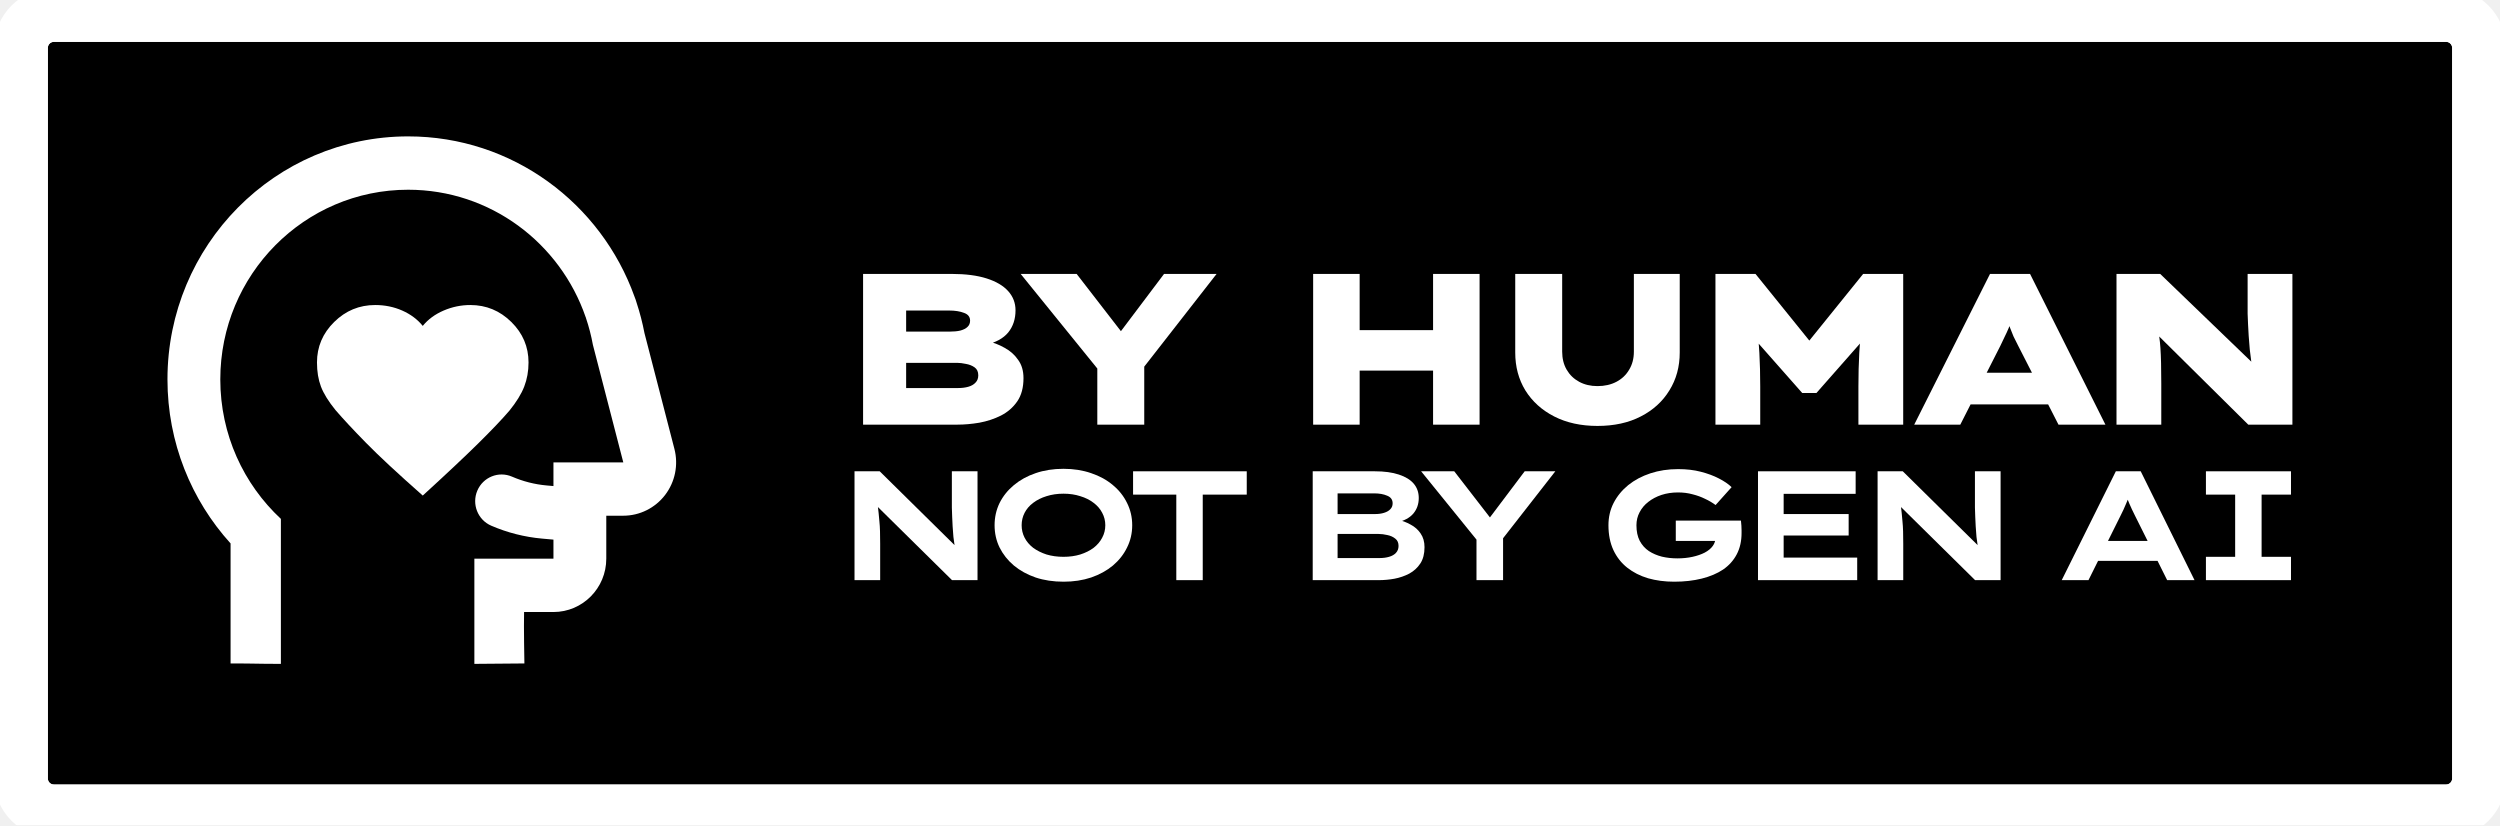
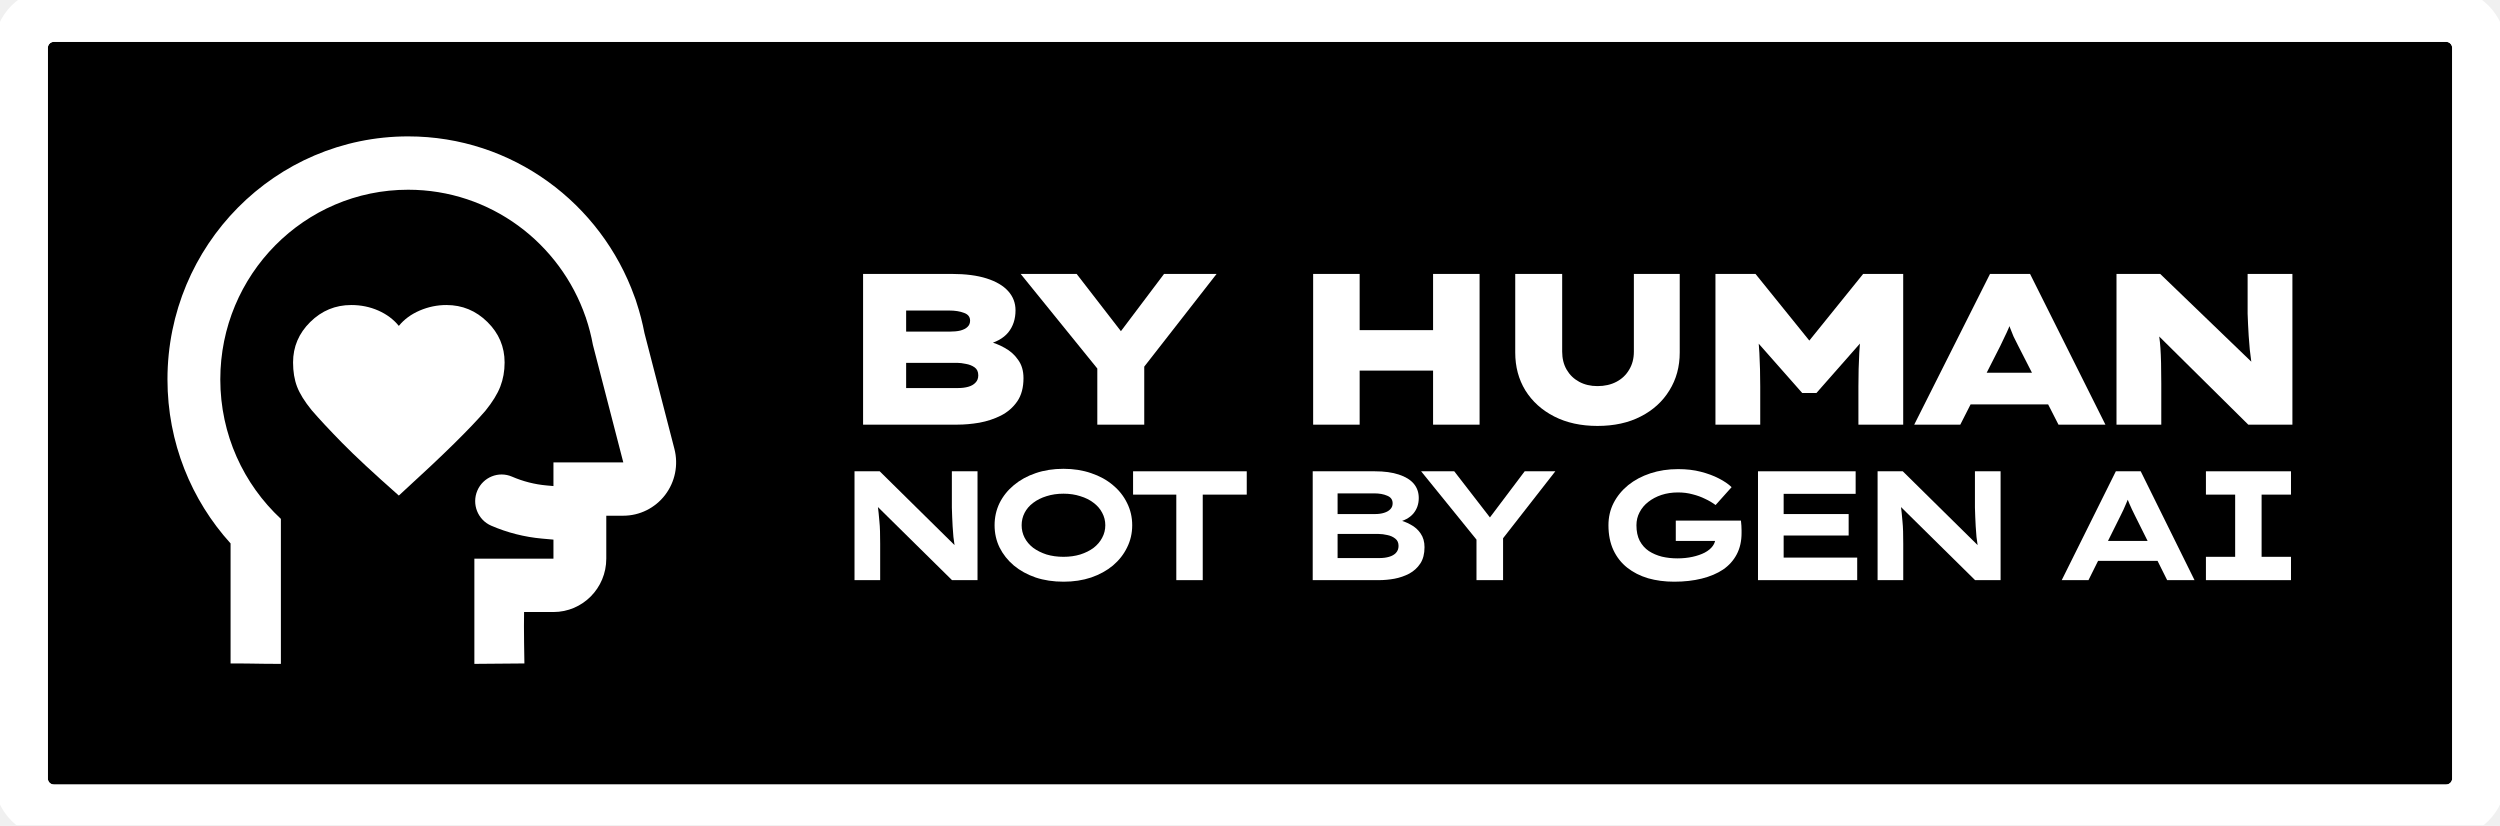
<svg xmlns="http://www.w3.org/2000/svg" width="418" height="138" viewBox="0 0 418 138" fill="none">
  <g clip-path="url(#clip0_32_103)">
    <mask id="path-1-outside-1_32_103" maskUnits="userSpaceOnUse" x="-1" y="-2" width="420" height="143" fill="black">
      <rect fill="white" x="-1" y="-2" width="420" height="143" />
-       <path d="M410 130.17C410 130.722 409.552 131.17 409 131.17H9C8.448 131.17 8 130.722 8 130.17V8C8 7.448 8.448 7 9 7H409C409.552 7 410 7.448 410 8V130.17Z" />
+       <path fill-rule="evenodd" clip-rule="evenodd" d="M410 130.17C410 130.722 409.552 131.17 409 131.17H9C8.448 131.17 8 130.722 8 130.17V8C8 7.448 8.448 7 9 7H409C409.552 7 410 7.448 410 8V130.17Z" />
    </mask>
-     <path d="M410 130.17C410 130.722 409.552 131.17 409 131.17H9C8.448 131.17 8 130.722 8 130.17V8C8 7.448 8.448 7 9 7H409C409.552 7 410 7.448 410 8V130.17Z" fill="black" style="fill:black;fill-opacity:1;" />
+     <path fill-rule="evenodd" clip-rule="evenodd" d="M410 130.17C410 130.722 409.552 131.17 409 131.17H9C8.448 131.17 8 130.722 8 130.17V8C8 7.448 8.448 7 9 7H409C409.552 7 410 7.448 410 8V130.17Z" fill="black" style="fill:black;fill-opacity:1;" />
    <path d="M409 131.17V122.17H9V131.17V140.17H409V131.17ZM8 130.17H17V8H8H-1V130.17H8ZM9 7V16H409V7V-2H9V7ZM410 8H401V130.17H410H419V8H410ZM409 7V16C404.582 16 401 12.418 401 8H410H419C419 2.477 414.523 -2 409 -2V7ZM8 8H17C17 12.418 13.418 16 9 16V7V-2C3.477 -2 -1 2.477 -1 8H8ZM9 131.17V122.17C13.418 122.17 17 125.752 17 130.17H8H-1C-1 135.693 3.477 140.17 9 140.17V131.17ZM409 131.17V140.17C414.523 140.17 419 135.693 419 130.17H410H401C401 125.752 404.582 122.17 409 122.17V131.17Z" fill="white" style="fill:white;fill-opacity:1;" mask="url(#path-1-outside-1_32_103)" />
-     <path d="M79.969 74.131C77.759 76.313 74.664 79.222 70.685 82.859C66.485 79.15 63.316 76.204 61.179 74.022C59.042 71.839 57.347 70.021 56.095 68.566C54.916 67.111 54.105 65.802 53.663 64.638C53.221 63.474 53 62.129 53 60.601C53 57.983 53.958 55.728 55.874 53.837C57.79 51.946 60.074 51 62.727 51C64.348 51 65.858 51.309 67.258 51.927C68.658 52.546 69.801 53.4 70.685 54.491C71.569 53.4 72.73 52.546 74.166 51.927C75.603 51.309 77.096 51 78.643 51C81.296 51 83.58 51.946 85.496 53.837C87.412 55.728 88.37 57.983 88.37 60.601C88.37 62.056 88.13 63.402 87.651 64.638C87.172 65.875 86.343 67.221 85.164 68.675C83.912 70.13 82.18 71.948 79.969 74.131Z" fill="white" style="fill:white;fill-opacity:1;" />
+     <path d="M75.969 74.131C73.759 76.313 70.664 79.222 66.685 82.859C62.485 79.15 59.316 76.204 57.179 74.022C55.042 71.839 53.347 70.021 52.095 68.566C50.916 67.111 50.105 65.802 49.663 64.638C49.221 63.474 49 62.129 49 60.601C49 57.983 49.958 55.728 51.874 53.837C53.79 51.946 56.074 51 58.727 51C60.348 51 61.858 51.309 63.258 51.927C64.658 52.546 65.801 53.4 66.685 54.491C67.569 53.4 68.73 52.546 70.166 51.927C71.603 51.309 73.096 51 74.643 51C77.296 51 79.58 51.946 81.496 53.837C83.412 55.728 84.37 57.983 84.37 60.601C84.37 62.056 84.13 63.402 83.651 64.638C83.172 65.875 82.343 67.221 81.164 68.675C79.912 70.13 78.18 71.948 75.969 74.131Z" fill="white" style="fill:white;fill-opacity:1;" />
    <path d="M68.244 22.804C85.678 22.804 100.5 33.992 106.097 49.618C106.228 49.938 106.341 50.268 106.436 50.606C106.979 52.256 107.42 53.95 107.752 55.681L112.762 75.055C113.453 77.728 112.878 80.574 111.205 82.761C109.532 84.947 106.95 86.227 104.214 86.227H101.371V93.411C101.371 98.337 97.416 102.33 92.537 102.33H87.626C87.56 104.762 87.679 110.887 87.68 110.929C87.642 110.929 81.981 110.991 79.314 110.999V93.411H92.537V90.224L90.638 90.054C87.706 89.793 84.833 89.063 82.128 87.893C79.886 86.922 78.847 84.301 79.808 82.037C80.769 79.773 83.365 78.724 85.607 79.694C87.454 80.493 89.413 80.992 91.414 81.17L92.537 81.269V77.308H104.214L99.133 57.659C98.853 56.125 98.465 54.63 97.976 53.182L97.936 53.029L97.929 53.046C93.668 40.634 81.987 31.723 68.244 31.723C50.897 31.723 36.834 45.921 36.834 63.435C36.834 72.658 40.737 80.96 46.964 86.755V111C42.535 110.996 42.925 110.929 38.552 110.929V90.86C32.007 83.64 28 74.005 28 63.435C28 40.995 46.018 22.804 68.244 22.804Z" fill="white" style="fill:white;fill-opacity:1;" />
    <path d="M144.307 71V45.8H159.139C161.443 45.8 163.387 46.052 164.971 46.556C166.555 47.06 167.755 47.768 168.571 48.68C169.387 49.592 169.795 50.66 169.795 51.884C169.795 53.348 169.387 54.584 168.571 55.592C167.755 56.576 166.507 57.26 164.827 57.644L164.971 56.996C166.027 57.236 167.023 57.62 167.959 58.148C168.895 58.652 169.651 59.324 170.227 60.164C170.827 60.98 171.127 62 171.127 63.224C171.127 64.808 170.779 66.104 170.083 67.112C169.387 68.12 168.475 68.912 167.347 69.488C166.243 70.04 165.043 70.436 163.747 70.676C162.475 70.892 161.251 71 160.075 71H144.307ZM151.507 64.88H160.219C160.843 64.88 161.407 64.808 161.911 64.664C162.415 64.52 162.811 64.292 163.099 63.98C163.411 63.668 163.567 63.26 163.567 62.756C163.567 62.156 163.363 61.712 162.955 61.424C162.547 61.136 162.067 60.944 161.515 60.848C160.963 60.728 160.471 60.668 160.039 60.668H151.507V64.88ZM151.507 55.448H158.743C159.463 55.448 160.075 55.388 160.579 55.268C161.107 55.124 161.503 54.92 161.767 54.656C162.055 54.392 162.199 54.044 162.199 53.612C162.199 52.988 161.863 52.556 161.191 52.316C160.519 52.052 159.679 51.92 158.671 51.92H151.507V55.448Z" fill="white" style="fill:white;fill-opacity:1;" />
    <path d="M183.47 71V59.732L184.19 62.504L170.654 45.8H180.014L189.842 58.508H185.054L194.63 45.8H203.414L191.138 61.532L191.318 59.444V71H183.47Z" fill="white" style="fill:white;fill-opacity:1;" />
    <path d="M239.61 71V45.8H247.386V71H239.61ZM219.558 71V45.8H227.334V71H219.558ZM222.474 61.964L222.546 55.196H244.002V61.964H222.474Z" fill="white" style="fill:white;fill-opacity:1;" />
    <path d="M267.099 71.216C264.339 71.216 261.927 70.688 259.863 69.632C257.799 68.576 256.191 67.124 255.039 65.276C253.911 63.428 253.347 61.316 253.347 58.94V45.8H261.195V58.796C261.195 59.948 261.447 60.956 261.951 61.82C262.455 62.684 263.151 63.356 264.039 63.836C264.927 64.316 265.947 64.556 267.099 64.556C268.299 64.556 269.355 64.316 270.267 63.836C271.179 63.356 271.887 62.684 272.391 61.82C272.919 60.956 273.183 59.948 273.183 58.796V45.8H280.851V58.94C280.851 61.316 280.275 63.428 279.123 65.276C277.995 67.124 276.399 68.576 274.335 69.632C272.295 70.688 269.883 71.216 267.099 71.216Z" fill="white" style="fill:white;fill-opacity:1;" />
    <path d="M286.823 71V45.8H293.519L305.003 60.02H300.035L311.519 45.8H318.215V71H310.727V64.628C310.727 62.636 310.775 60.764 310.871 59.012C310.967 57.26 311.159 55.472 311.447 53.648L312.203 56.06L303.707 65.708H301.331L292.691 55.916L293.591 53.648C293.879 55.472 294.071 57.26 294.167 59.012C294.263 60.764 294.311 62.636 294.311 64.628V71H286.823Z" fill="white" style="fill:white;fill-opacity:1;" />
    <path d="M320.058 71L332.73 45.8H339.426L352.026 71H344.178L337.446 57.824C337.158 57.248 336.894 56.72 336.654 56.24C336.438 55.736 336.246 55.256 336.078 54.8C335.91 54.344 335.754 53.912 335.61 53.504C335.466 53.072 335.334 52.652 335.214 52.244H336.762C336.642 52.676 336.498 53.12 336.33 53.576C336.186 54.008 336.018 54.452 335.826 54.908C335.634 55.364 335.418 55.832 335.178 56.312C334.962 56.792 334.722 57.296 334.458 57.824L327.762 71H320.058ZM326.142 67.616L328.518 62.324H343.71L344.718 67.616H326.142Z" fill="white" style="fill:white;fill-opacity:1;" />
    <path d="M353.878 71V45.8H361.186L377.818 61.82L376.522 61.316C376.378 60.236 376.258 59.276 376.162 58.436C376.09 57.596 376.03 56.84 375.982 56.168C375.934 55.472 375.898 54.824 375.874 54.224C375.85 53.624 375.826 53.024 375.802 52.424C375.802 51.824 375.802 51.176 375.802 50.48V45.8H383.29V71H375.91L358.09 53.36L360.646 54.224C360.718 54.512 360.79 54.836 360.862 55.196C360.934 55.532 360.994 55.94 361.042 56.42C361.114 56.9 361.174 57.488 361.222 58.184C361.27 58.88 361.306 59.72 361.33 60.704C361.354 61.664 361.366 62.804 361.366 64.124V71H353.878Z" fill="white" style="fill:white;fill-opacity:1;" />
    <path d="M142.875 97V78.8H147.087L160.269 91.8L159.671 91.67C159.567 91.011 159.48 90.379 159.411 89.772C159.359 89.165 159.316 88.585 159.281 88.03C159.246 87.475 159.22 86.938 159.203 86.418C159.186 85.898 159.168 85.378 159.151 84.858C159.151 84.338 159.151 83.818 159.151 83.298V78.8H163.441V97H159.177L145.579 83.584L146.645 83.766C146.697 84.026 146.74 84.321 146.775 84.65C146.827 84.979 146.87 85.352 146.905 85.768C146.957 86.184 147 86.652 147.035 87.172C147.087 87.675 147.122 88.238 147.139 88.862C147.156 89.486 147.165 90.171 147.165 90.916V97H142.875Z" fill="white" style="fill:white;fill-opacity:1;" />
    <path d="M177.839 97.26C176.123 97.26 174.563 97.026 173.159 96.558C171.755 96.073 170.542 95.405 169.519 94.556C168.496 93.689 167.699 92.684 167.127 91.54C166.572 90.396 166.295 89.157 166.295 87.822C166.295 86.487 166.572 85.248 167.127 84.104C167.699 82.96 168.496 81.963 169.519 81.114C170.559 80.247 171.772 79.58 173.159 79.112C174.563 78.627 176.114 78.384 177.813 78.384C179.494 78.384 181.037 78.627 182.441 79.112C183.845 79.58 185.058 80.247 186.081 81.114C187.104 81.963 187.892 82.96 188.447 84.104C189.019 85.248 189.305 86.487 189.305 87.822C189.305 89.157 189.019 90.396 188.447 91.54C187.892 92.684 187.104 93.689 186.081 94.556C185.058 95.405 183.845 96.073 182.441 96.558C181.037 97.026 179.503 97.26 177.839 97.26ZM177.813 93.1C178.836 93.1 179.772 92.97 180.621 92.71C181.488 92.433 182.233 92.06 182.857 91.592C183.481 91.107 183.958 90.543 184.287 89.902C184.634 89.261 184.807 88.567 184.807 87.822C184.807 87.077 184.634 86.383 184.287 85.742C183.958 85.101 183.481 84.546 182.857 84.078C182.233 83.593 181.488 83.22 180.621 82.96C179.772 82.683 178.836 82.544 177.813 82.544C176.79 82.544 175.846 82.683 174.979 82.96C174.13 83.22 173.384 83.593 172.743 84.078C172.119 84.546 171.642 85.101 171.313 85.742C170.984 86.383 170.819 87.077 170.819 87.822C170.819 88.567 170.984 89.261 171.313 89.902C171.642 90.543 172.119 91.107 172.743 91.592C173.384 92.06 174.13 92.433 174.979 92.71C175.846 92.97 176.79 93.1 177.813 93.1Z" fill="white" style="fill:white;fill-opacity:1;" />
    <path d="M196.678 97V82.7H189.45V78.8H208.456V82.7H201.098V97H196.678Z" fill="white" style="fill:white;fill-opacity:1;" />
    <path d="M219.485 97V78.8H229.859C231.453 78.8 232.797 78.982 233.889 79.346C234.998 79.71 235.83 80.221 236.385 80.88C236.939 81.539 237.217 82.336 237.217 83.272C237.217 84.277 236.913 85.144 236.307 85.872C235.7 86.583 234.781 87.077 233.551 87.354L233.681 86.886C234.461 87.059 235.189 87.337 235.865 87.718C236.558 88.082 237.113 88.576 237.529 89.2C237.962 89.824 238.179 90.587 238.179 91.488C238.179 92.597 237.945 93.507 237.477 94.218C237.009 94.929 236.393 95.492 235.631 95.908C234.868 96.307 234.036 96.593 233.135 96.766C232.251 96.922 231.384 97 230.535 97H219.485ZM223.645 93.308H230.639C231.245 93.308 231.783 93.239 232.251 93.1C232.736 92.961 233.117 92.745 233.395 92.45C233.689 92.138 233.837 91.748 233.837 91.28C233.837 90.743 233.655 90.335 233.291 90.058C232.927 89.763 232.485 89.564 231.965 89.46C231.445 89.339 230.959 89.278 230.509 89.278H223.645V93.308ZM223.645 85.95H229.911C230.483 85.95 230.985 85.881 231.419 85.742C231.869 85.603 232.216 85.404 232.459 85.144C232.719 84.884 232.849 84.555 232.849 84.156C232.849 83.549 232.545 83.125 231.939 82.882C231.349 82.622 230.621 82.492 229.755 82.492H223.645V85.95Z" fill="white" style="fill:white;fill-opacity:1;" />
    <path d="M246.868 97V88.862L247.388 90.864L237.612 78.8H243.15L250.248 87.978H248.012L254.928 78.8H260.05L251.184 90.162L251.314 88.654V97H246.868Z" fill="white" style="fill:white;fill-opacity:1;" />
    <path d="M279.931 97.26C278.354 97.26 276.898 97.069 275.563 96.688C274.228 96.289 273.067 95.7 272.079 94.92C271.091 94.14 270.32 93.161 269.765 91.982C269.21 90.786 268.933 89.399 268.933 87.822C268.933 86.47 269.219 85.231 269.791 84.104C270.38 82.96 271.195 81.963 272.235 81.114C273.292 80.265 274.532 79.606 275.953 79.138C277.374 78.67 278.917 78.436 280.581 78.436C281.985 78.436 283.25 78.583 284.377 78.878C285.521 79.173 286.526 79.545 287.393 79.996C288.277 80.447 288.988 80.932 289.525 81.452L286.847 84.442C286.31 84.043 285.72 83.697 285.079 83.402C284.455 83.09 283.762 82.839 282.999 82.648C282.254 82.44 281.439 82.336 280.555 82.336C279.567 82.336 278.648 82.475 277.799 82.752C276.967 83.029 276.23 83.419 275.589 83.922C274.965 84.407 274.48 84.988 274.133 85.664C273.786 86.323 273.613 87.042 273.613 87.822C273.613 88.845 273.795 89.711 274.159 90.422C274.54 91.133 275.052 91.705 275.693 92.138C276.334 92.554 277.062 92.866 277.877 93.074C278.692 93.265 279.55 93.36 280.451 93.36C281.37 93.36 282.219 93.273 282.999 93.1C283.779 92.927 284.455 92.693 285.027 92.398C285.616 92.086 286.067 91.713 286.379 91.28C286.691 90.847 286.838 90.37 286.821 89.85V89.356L287.419 90.448H280.191V87.042H291.085C291.12 87.302 291.146 87.588 291.163 87.9C291.18 88.195 291.189 88.455 291.189 88.68C291.189 88.905 291.189 89.053 291.189 89.122C291.189 90.474 290.92 91.661 290.383 92.684C289.846 93.707 289.083 94.556 288.095 95.232C287.107 95.891 285.92 96.393 284.533 96.74C283.146 97.087 281.612 97.26 279.931 97.26Z" fill="white" style="fill:white;fill-opacity:1;" />
    <path d="M293.936 97V78.8H310.264V82.57H298.226V93.23H310.524V97H293.936ZM296.276 89.538V85.95H309.094V89.538H296.276Z" fill="white" style="fill:white;fill-opacity:1;" />
    <path d="M313.933 97V78.8H318.145L331.327 91.8L330.729 91.67C330.625 91.011 330.538 90.379 330.469 89.772C330.417 89.165 330.373 88.585 330.339 88.03C330.304 87.475 330.278 86.938 330.261 86.418C330.243 85.898 330.226 85.378 330.209 84.858C330.209 84.338 330.209 83.818 330.209 83.298V78.8H334.499V97H330.235L316.637 83.584L317.703 83.766C317.755 84.026 317.798 84.321 317.833 84.65C317.885 84.979 317.928 85.352 317.963 85.768C318.015 86.184 318.058 86.652 318.093 87.172C318.145 87.675 318.179 88.238 318.197 88.862C318.214 89.486 318.223 90.171 318.223 90.916V97H313.933Z" fill="white" style="fill:white;fill-opacity:1;" />
    <path d="M344.721 97L353.769 78.8H357.929L366.925 97H362.349L356.967 86.21C356.776 85.829 356.603 85.473 356.447 85.144C356.291 84.797 356.143 84.468 356.005 84.156C355.866 83.827 355.736 83.506 355.615 83.194C355.511 82.865 355.398 82.527 355.277 82.18L356.291 82.154C356.169 82.518 356.039 82.873 355.901 83.22C355.779 83.549 355.641 83.879 355.485 84.208C355.346 84.537 355.199 84.875 355.043 85.222C354.887 85.551 354.722 85.889 354.549 86.236L349.193 97H344.721ZM348.907 93.776L350.363 90.448H361.257L361.855 93.776H348.907Z" fill="white" style="fill:white;fill-opacity:1;" />
    <path d="M368.831 97V93.1H373.719V82.7H368.831V78.8H383.053V82.7H378.139V93.1H383.053V97H368.831Z" fill="white" style="fill:white;fill-opacity:1;" />
  </g>
  <defs>
    <clipPath id="clip0_32_103">
      <rect width="418" height="138" fill="white" style="fill:white;fill-opacity:1;" />
    </clipPath>
  </defs>
</svg>
